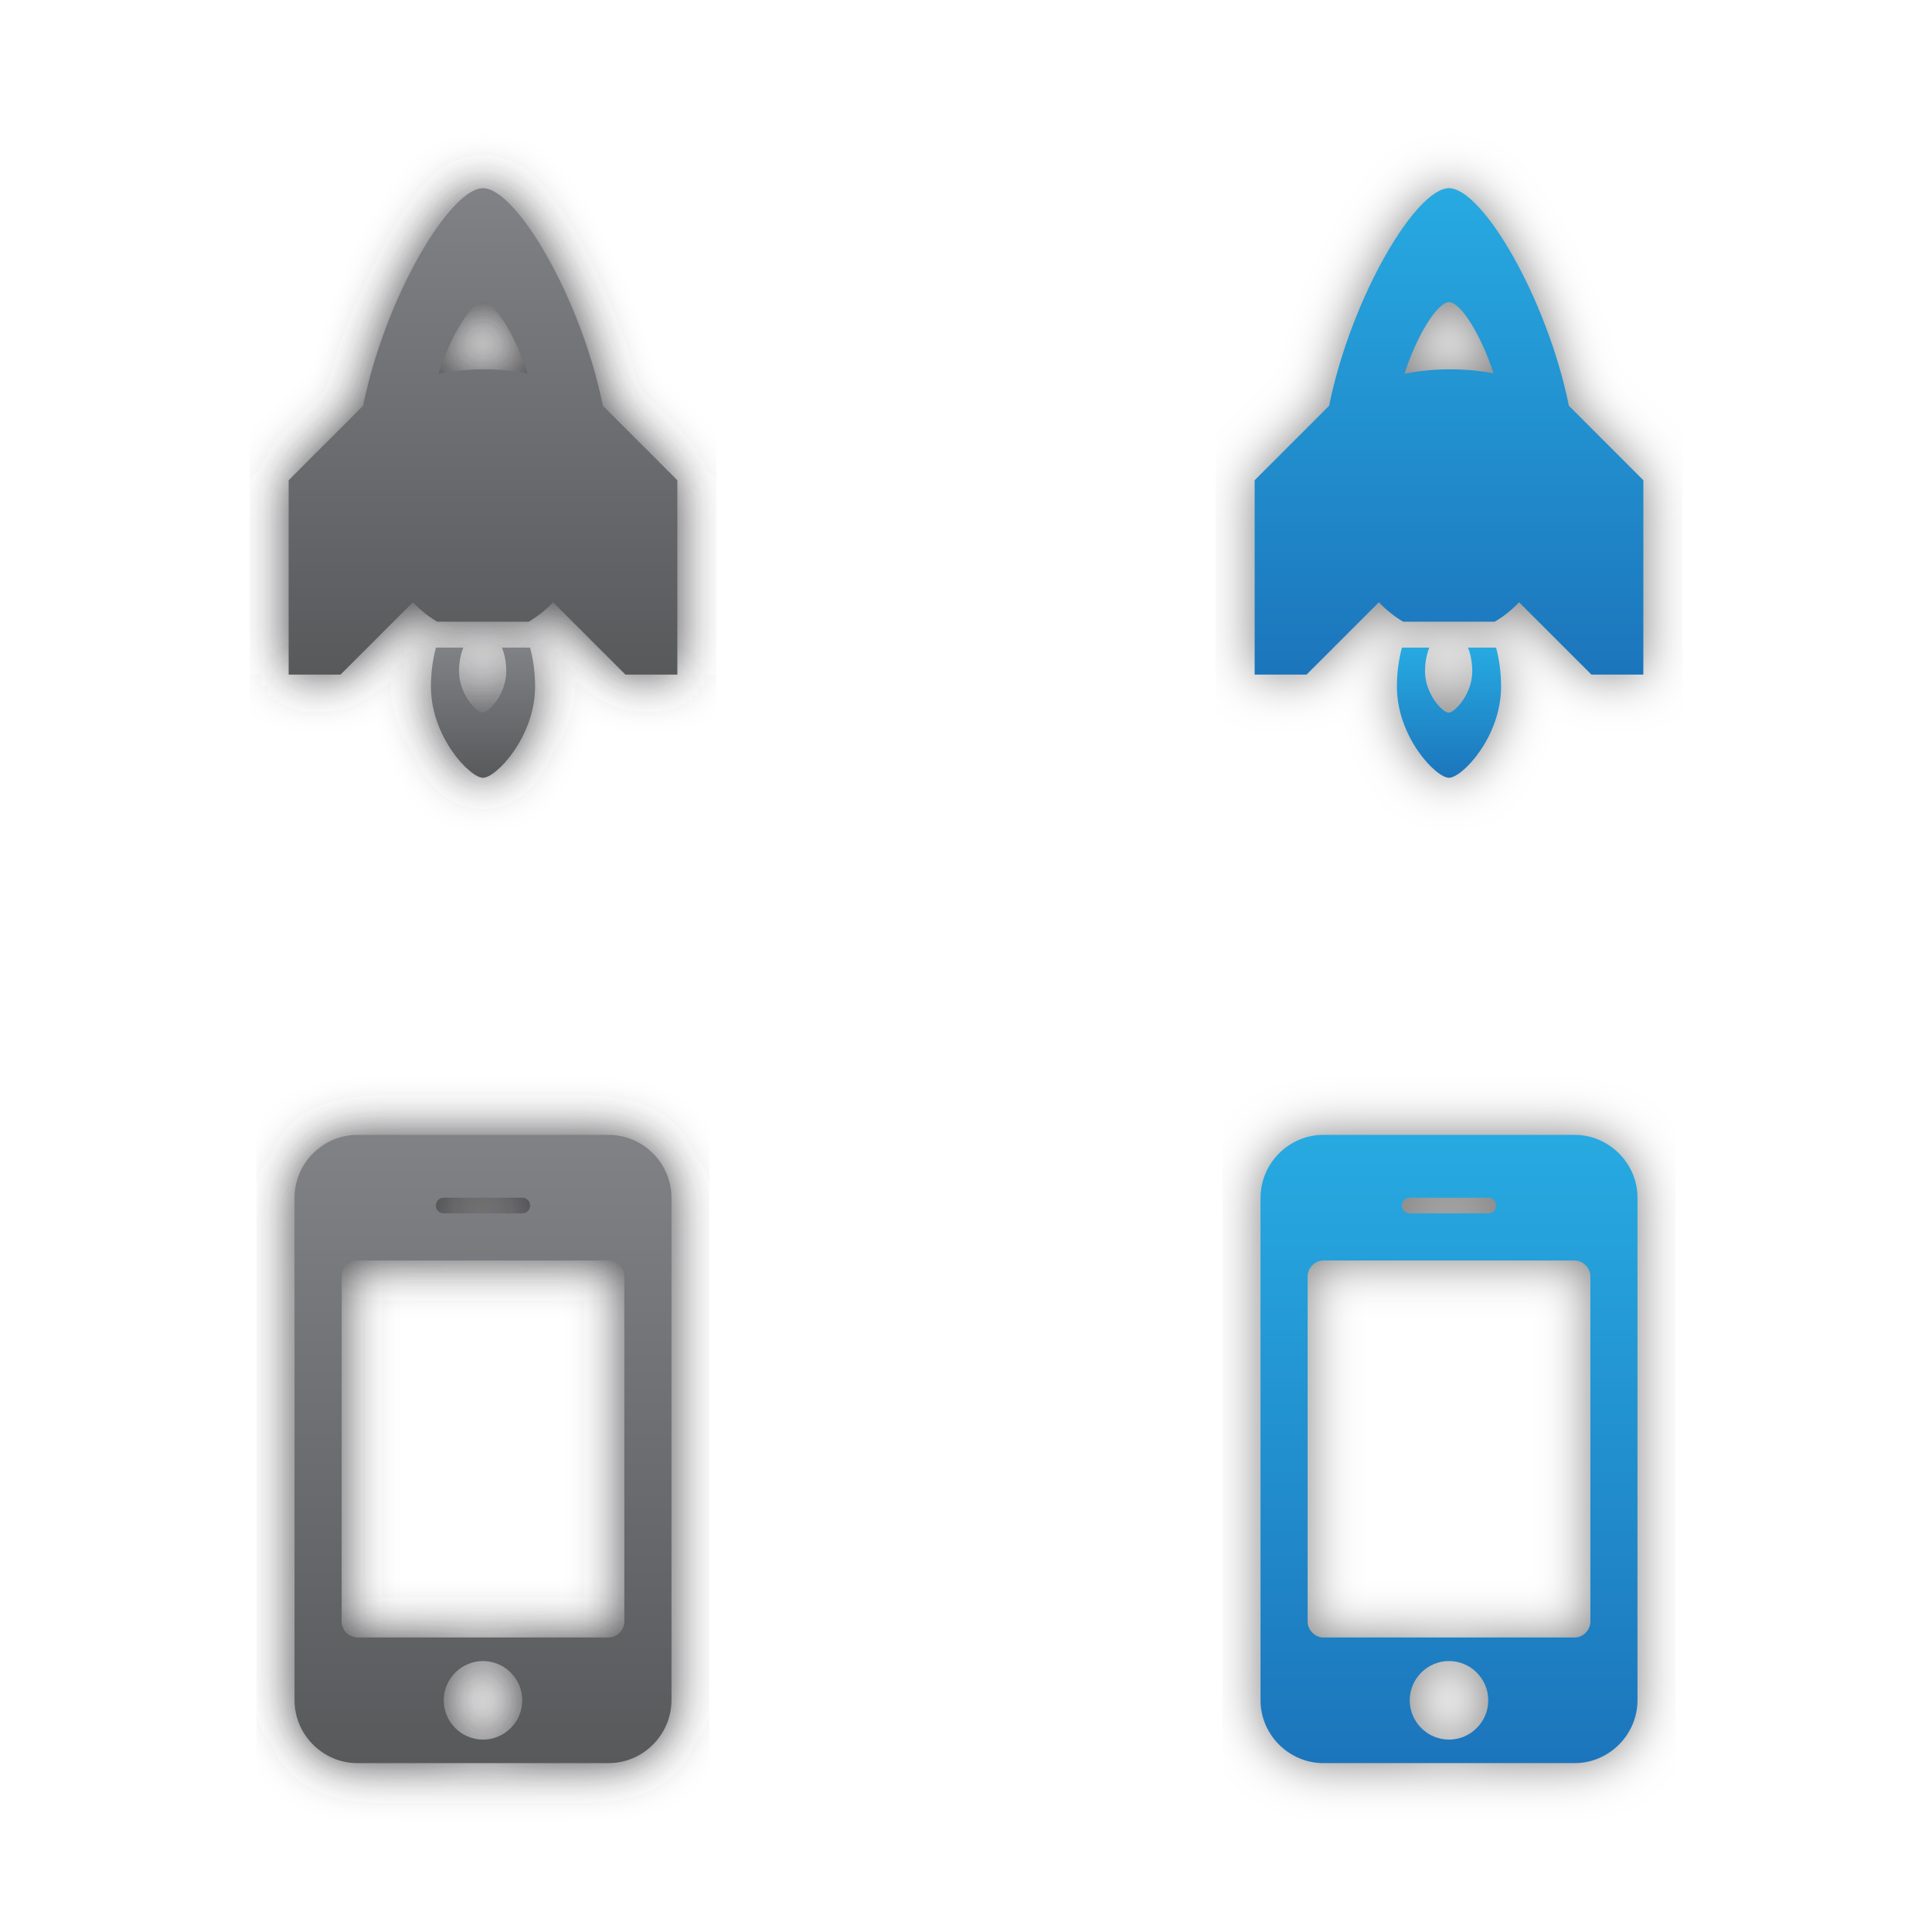
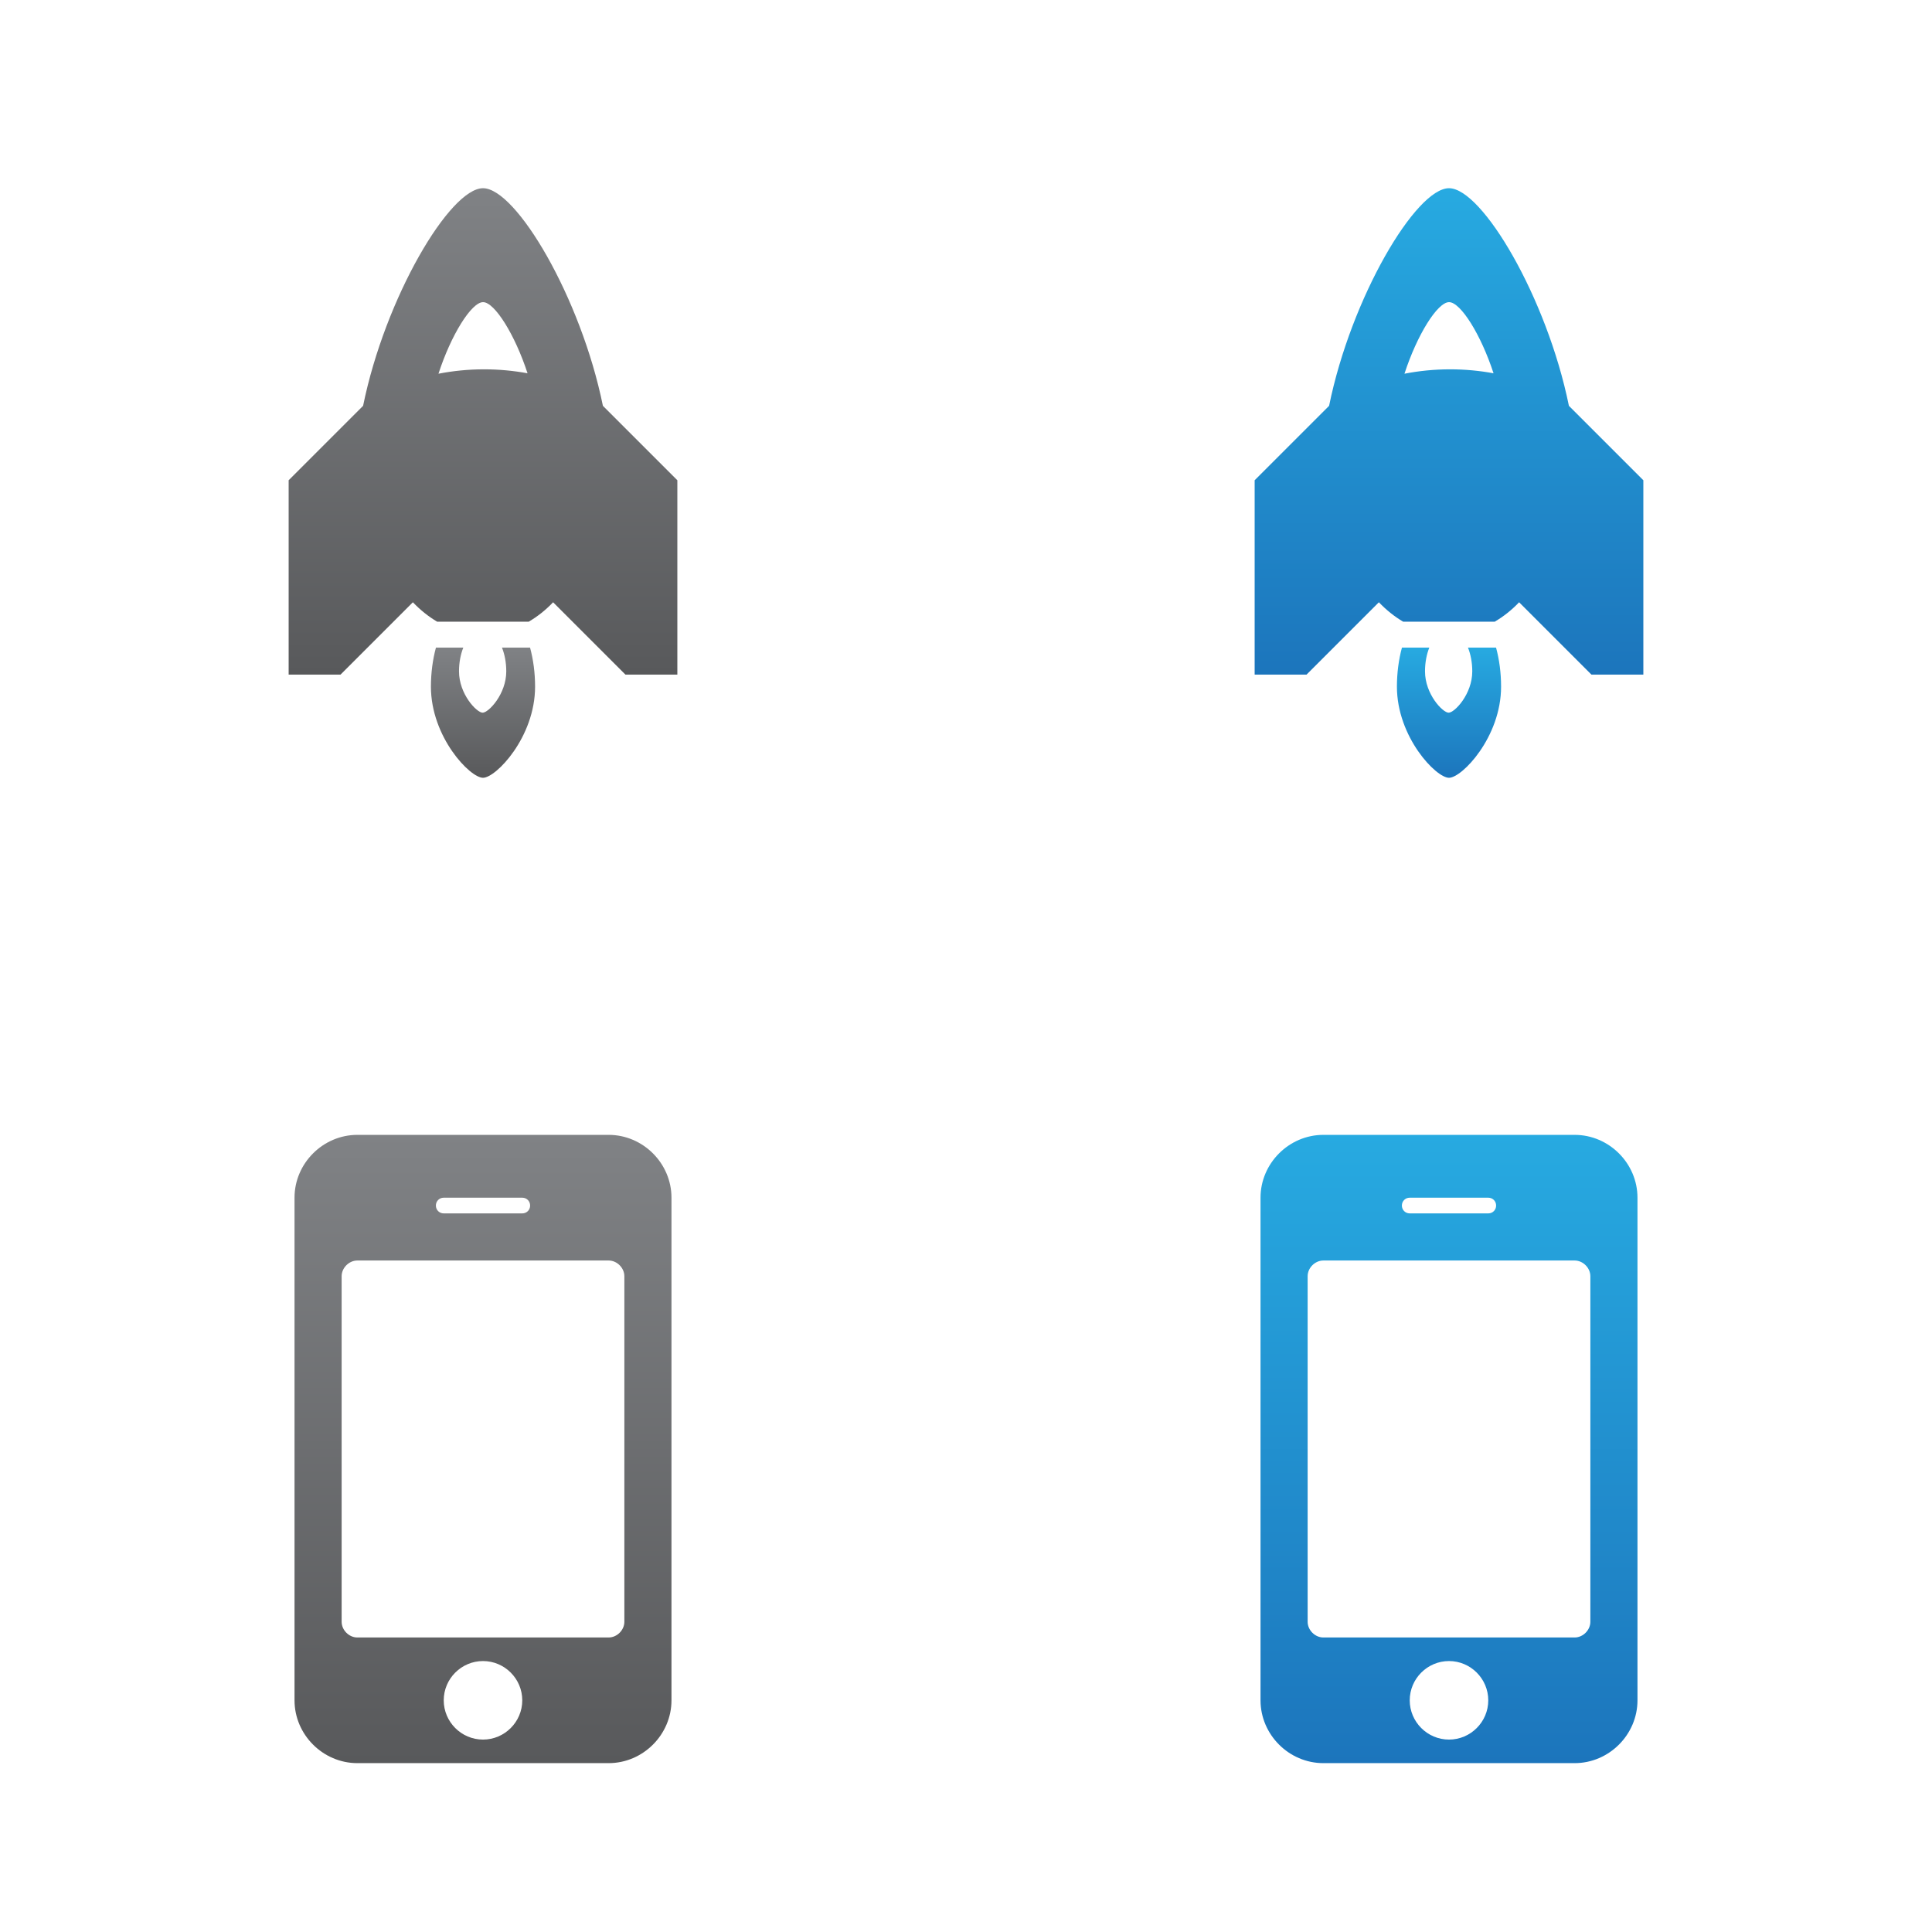
<svg xmlns="http://www.w3.org/2000/svg" version="1.1" id="Layer_1" x="0px" y="0px" width="160px" height="160px" viewBox="0 0 160 160" enable-background="new 0 0 160 160" xml:space="preserve">
+   <defs id="defs78" />
  <filter id="AI_GaussianBlur_4">
-     <feGaussianBlur stdDeviation="2" />
+     <feGaussianBlur stdDeviation="2" id="feGaussianBlur4" />
  </filter>
-   <g filter="url(#AI_GaussianBlur_4)">
-     <path fill="#414042" d="M55.609,140.812c0,2.846-2.357,5.203-5.203,5.203H29.594c-2.846,0-5.203-2.357-5.203-5.203V99.188   c0-2.846,2.357-5.203,5.203-5.203h20.812c2.846,0,5.203,2.357,5.203,5.203V140.812z M51.707,105.691   c0-0.691-0.61-1.301-1.301-1.301H29.594c-0.691,0-1.301,0.609-1.301,1.301v28.617c0,0.691,0.61,1.301,1.301,1.301h20.812   c0.691,0,1.301-0.609,1.301-1.301V105.691z M43.252,99.188h-6.504c-0.366,0-0.65,0.284-0.65,0.65s0.285,0.65,0.65,0.65h6.504   c0.366,0,0.65-0.284,0.65-0.65S43.618,99.188,43.252,99.188z M40,137.561c-1.789,0-3.252,1.463-3.252,3.252   s1.463,3.252,3.252,3.252s3.252-1.463,3.252-3.252S41.789,137.561,40,137.561z" />
+   <g id="g54">
+     <linearGradient id="SVGID_5_" gradientUnits="userSpaceOnUse" x1="40" y1="146.016" x2="40" y2="93.984">
+       <stop offset="0" style="stop-color:#58595B" id="stop57" />
+       <stop offset="1" style="stop-color:#808285" id="stop59" />
+     </linearGradient>
+     <path d="M55.609,140.812c0,2.846-2.357,5.203-5.203,5.203H29.594c-2.846,0-5.203-2.357-5.203-5.203V99.188   c0-2.846,2.357-5.203,5.203-5.203h20.812c2.846,0,5.203,2.357,5.203,5.203V140.812z M51.707,105.691   c0-0.691-0.61-1.301-1.301-1.301H29.594c-0.691,0-1.301,0.609-1.301,1.301v28.617c0,0.691,0.61,1.301,1.301,1.301h20.812   c0.691,0,1.301-0.609,1.301-1.301V105.691z M43.252,99.188h-6.504c-0.366,0-0.65,0.284-0.65,0.65s0.285,0.65,0.65,0.65h6.504   c0.366,0,0.65-0.284,0.65-0.65S43.618,99.188,43.252,99.188z M40,137.561c-1.789,0-3.252,1.463-3.252,3.252   s1.463,3.252,3.252,3.252s3.252-1.463,3.252-3.252S41.789,137.561,40,137.561z" id="path61" fill="url(#SVGID_5_)" />
  </g>
-   <g filter="url(#AI_GaussianBlur_4)">
-     <path fill="#414042" d="M40.001,15.587c-2.742,0.001-8.104,9.047-9.931,18.021l-6.165,6.164v16.095l4.297,0.001l5.991-5.991   c0.612,0.641,1.287,1.181,2.011,1.609h7.581c0.728-0.426,1.408-0.965,2.021-1.609l5.991,5.991l4.298-0.001V39.773l-6.165-6.164   C48.104,24.635,42.741,15.587,40.001,15.587z M40.006,25.023c0.955,0,2.636,2.682,3.683,5.891c-1.134-0.21-2.343-0.328-3.602-0.328   c-1.324,0-2.592,0.132-3.775,0.364C37.358,27.726,39.047,25.023,40.006,25.023z" />
-     <path fill="#414042" d="M41.927,55.598c0,1.891-1.467,3.424-1.957,3.424c-0.489,0-1.957-1.534-1.957-3.424   c0-0.732,0.133-1.409,0.356-1.967h-2.266c-0.266,0.98-0.415,2.077-0.416,3.235c0.001,4.168,3.234,7.547,4.313,7.547   s4.313-3.378,4.313-7.546c0-1.159-0.15-2.254-0.416-3.236l-2.326,0.001C41.794,54.188,41.927,54.865,41.927,55.598z" />
+   <g id="g16">
+     <linearGradient id="SVGID_1_" gradientUnits="userSpaceOnUse" x1="40" y1="55.868" x2="40" y2="15.587">
+       <stop offset="0" style="stop-color:#58595B" id="stop19" />
+       <stop offset="1" style="stop-color:#808285" id="stop21" />
+     </linearGradient>
+     <path fill="url(#SVGID_1_)" d="M40.001,15.587c-2.742,0.001-8.104,9.047-9.931,18.021l-6.165,6.164v16.095l4.297,0.001l5.991-5.991   c0.612,0.641,1.287,1.181,2.011,1.609h7.581c0.728-0.426,1.408-0.965,2.021-1.609l5.991,5.991l4.298-0.001V39.773l-6.165-6.164   C48.104,24.635,42.741,15.587,40.001,15.587z M40.006,25.023c0.955,0,2.636,2.682,3.683,5.891c-1.134-0.21-2.343-0.328-3.602-0.328   c-1.324,0-2.592,0.132-3.775,0.364C37.358,27.726,39.047,25.023,40.006,25.023z" id="path23" />
+     <linearGradient id="SVGID_2_" gradientUnits="userSpaceOnUse" x1="40" y1="64.413" x2="40" y2="53.631">
+       <stop offset="0" style="stop-color:#58595B" id="stop26" />
+       <stop offset="1" style="stop-color:#808285" id="stop28" />
+     </linearGradient>
+     <path fill="url(#SVGID_2_)" d="M41.927,55.598c0,1.891-1.467,3.424-1.957,3.424c-0.489,0-1.957-1.534-1.957-3.424   c0-0.732,0.133-1.409,0.356-1.967h-2.266c-0.266,0.98-0.415,2.077-0.416,3.235c0.001,4.168,3.234,7.547,4.313,7.547   s4.313-3.378,4.313-7.546c0-1.159-0.15-2.254-0.416-3.236l-2.326,0.001C41.794,54.188,41.927,54.865,41.927,55.598z" id="path30" />
  </g>
-   <g>
-     <linearGradient id="SVGID_1_" gradientUnits="userSpaceOnUse" x1="40" y1="55.868" x2="40" y2="15.587">
-       <stop offset="0" style="stop-color:#58595B" />
-       <stop offset="1" style="stop-color:#808285" />
+   <g id="g38">
+     <linearGradient id="SVGID_3_" gradientUnits="userSpaceOnUse" x1="120" y1="55.868" x2="120" y2="15.587">
+       <stop offset="0" style="stop-color:#1C75BC" id="stop41" />
+       <stop offset="1" style="stop-color:#27AAE1" id="stop43" />
    </linearGradient>
-     <path fill="url(#SVGID_1_)" d="M40.001,15.587c-2.742,0.001-8.104,9.047-9.931,18.021l-6.165,6.164v16.095l4.297,0.001l5.991-5.991   c0.612,0.641,1.287,1.181,2.011,1.609h7.581c0.728-0.426,1.408-0.965,2.021-1.609l5.991,5.991l4.298-0.001V39.773l-6.165-6.164   C48.104,24.635,42.741,15.587,40.001,15.587z M40.006,25.023c0.955,0,2.636,2.682,3.683,5.891c-1.134-0.21-2.343-0.328-3.602-0.328   c-1.324,0-2.592,0.132-3.775,0.364C37.358,27.726,39.047,25.023,40.006,25.023z" />
-     <linearGradient id="SVGID_2_" gradientUnits="userSpaceOnUse" x1="40" y1="64.413" x2="40" y2="53.631">
-       <stop offset="0" style="stop-color:#58595B" />
-       <stop offset="1" style="stop-color:#808285" />
+     <path fill="url(#SVGID_3_)" d="M120.001,15.587c-2.742,0.001-8.104,9.047-9.931,18.021l-6.165,6.164v16.095l4.297,0.001   l5.991-5.991c0.612,0.641,1.287,1.181,2.011,1.609h7.581c0.728-0.426,1.408-0.965,2.021-1.609l5.991,5.991l4.298-0.001V39.773   l-6.165-6.164C128.104,24.635,122.741,15.587,120.001,15.587z M120.006,25.023c0.955,0,2.636,2.682,3.683,5.891   c-1.134-0.21-2.343-0.328-3.602-0.328c-1.324,0-2.592,0.132-3.775,0.364C117.358,27.726,119.047,25.023,120.006,25.023z" id="path45" />
+     <linearGradient id="SVGID_4_" gradientUnits="userSpaceOnUse" x1="120" y1="64.413" x2="120" y2="53.631">
+       <stop offset="0" style="stop-color:#1C75BC" id="stop48" />
+       <stop offset="1" style="stop-color:#27AAE1" id="stop50" />
    </linearGradient>
-     <path fill="url(#SVGID_2_)" d="M41.927,55.598c0,1.891-1.467,3.424-1.957,3.424c-0.489,0-1.957-1.534-1.957-3.424   c0-0.732,0.133-1.409,0.356-1.967h-2.266c-0.266,0.98-0.415,2.077-0.416,3.235c0.001,4.168,3.234,7.547,4.313,7.547   s4.313-3.378,4.313-7.546c0-1.159-0.15-2.254-0.416-3.236l-2.326,0.001C41.794,54.188,41.927,54.865,41.927,55.598z" />
+     <path fill="url(#SVGID_4_)" d="M121.927,55.598c0,1.891-1.467,3.424-1.957,3.424c-0.489,0-1.957-1.534-1.957-3.424   c0-0.732,0.133-1.409,0.356-1.967h-2.266c-0.266,0.98-0.415,2.077-0.416,3.235c0.001,4.168,3.234,7.547,4.313,7.547   s4.313-3.378,4.313-7.546c0-1.159-0.15-2.254-0.416-3.236l-2.326,0.001C121.794,54.188,121.927,54.865,121.927,55.598z" id="path52" />
  </g>
-   <g opacity="0.5" filter="url(#AI_GaussianBlur_4)">
-     <path d="M120.001,15.587c-2.742,0.001-8.104,9.047-9.931,18.021l-6.165,6.164v16.095l4.297,0.001l5.991-5.991   c0.612,0.641,1.287,1.181,2.011,1.609h7.581c0.728-0.426,1.408-0.965,2.021-1.609l5.991,5.991l4.298-0.001V39.773l-6.165-6.164   C128.104,24.635,122.741,15.587,120.001,15.587z M120.006,25.023c0.955,0,2.636,2.682,3.683,5.891   c-1.134-0.21-2.343-0.328-3.602-0.328c-1.324,0-2.592,0.132-3.775,0.364C117.358,27.726,119.047,25.023,120.006,25.023z" />
-     <path d="M121.927,55.598c0,1.891-1.467,3.424-1.957,3.424c-0.489,0-1.957-1.534-1.957-3.424c0-0.732,0.133-1.409,0.356-1.967   h-2.266c-0.266,0.98-0.415,2.077-0.416,3.235c0.001,4.168,3.234,7.547,4.313,7.547s4.313-3.378,4.313-7.546   c0-1.159-0.15-2.254-0.416-3.236l-2.326,0.001C121.794,54.188,121.927,54.865,121.927,55.598z" />
-   </g>
-   <g>
-     <linearGradient id="SVGID_3_" gradientUnits="userSpaceOnUse" x1="120" y1="55.868" x2="120" y2="15.587">
-       <stop offset="0" style="stop-color:#1C75BC" />
-       <stop offset="1" style="stop-color:#27AAE1" />
+   <g id="g67">
+     <linearGradient id="SVGID_6_" gradientUnits="userSpaceOnUse" x1="120" y1="146.016" x2="120" y2="93.984">
+       <stop offset="0" style="stop-color:#1C75BC" id="stop70" />
+       <stop offset="1" style="stop-color:#27AAE1" id="stop72" />
    </linearGradient>
-     <path fill="url(#SVGID_3_)" d="M120.001,15.587c-2.742,0.001-8.104,9.047-9.931,18.021l-6.165,6.164v16.095l4.297,0.001   l5.991-5.991c0.612,0.641,1.287,1.181,2.011,1.609h7.581c0.728-0.426,1.408-0.965,2.021-1.609l5.991,5.991l4.298-0.001V39.773   l-6.165-6.164C128.104,24.635,122.741,15.587,120.001,15.587z M120.006,25.023c0.955,0,2.636,2.682,3.683,5.891   c-1.134-0.21-2.343-0.328-3.602-0.328c-1.324,0-2.592,0.132-3.775,0.364C117.358,27.726,119.047,25.023,120.006,25.023z" />
-     <linearGradient id="SVGID_4_" gradientUnits="userSpaceOnUse" x1="120" y1="64.413" x2="120" y2="53.631">
-       <stop offset="0" style="stop-color:#1C75BC" />
-       <stop offset="1" style="stop-color:#27AAE1" />
-     </linearGradient>
-     <path fill="url(#SVGID_4_)" d="M121.927,55.598c0,1.891-1.467,3.424-1.957,3.424c-0.489,0-1.957-1.534-1.957-3.424   c0-0.732,0.133-1.409,0.356-1.967h-2.266c-0.266,0.98-0.415,2.077-0.416,3.235c0.001,4.168,3.234,7.547,4.313,7.547   s4.313-3.378,4.313-7.546c0-1.159-0.15-2.254-0.416-3.236l-2.326,0.001C121.794,54.188,121.927,54.865,121.927,55.598z" />
-   </g>
-   <g>
-     <linearGradient id="SVGID_5_" gradientUnits="userSpaceOnUse" x1="40" y1="146.016" x2="40" y2="93.984">
-       <stop offset="0" style="stop-color:#58595B" />
-       <stop offset="1" style="stop-color:#808285" />
-     </linearGradient>
-     <path fill="url(#SVGID_5_)" d="M55.609,140.812c0,2.846-2.357,5.203-5.203,5.203H29.594c-2.846,0-5.203-2.357-5.203-5.203V99.188   c0-2.846,2.357-5.203,5.203-5.203h20.812c2.846,0,5.203,2.357,5.203,5.203V140.812z M51.707,105.691   c0-0.691-0.61-1.301-1.301-1.301H29.594c-0.691,0-1.301,0.609-1.301,1.301v28.617c0,0.691,0.61,1.301,1.301,1.301h20.812   c0.691,0,1.301-0.609,1.301-1.301V105.691z M43.252,99.188h-6.504c-0.366,0-0.65,0.284-0.65,0.65s0.285,0.65,0.65,0.65h6.504   c0.366,0,0.65-0.284,0.65-0.65S43.618,99.188,43.252,99.188z M40,137.561c-1.789,0-3.252,1.463-3.252,3.252   s1.463,3.252,3.252,3.252s3.252-1.463,3.252-3.252S41.789,137.561,40,137.561z" />
-   </g>
-   <g opacity="0.5" filter="url(#AI_GaussianBlur_4)">
-     <path d="M135.609,140.812c0,2.846-2.357,5.203-5.203,5.203h-20.812c-2.846,0-5.203-2.357-5.203-5.203V99.188   c0-2.846,2.357-5.203,5.203-5.203h20.812c2.846,0,5.203,2.357,5.203,5.203V140.812z M131.707,105.691   c0-0.691-0.61-1.301-1.301-1.301h-20.812c-0.691,0-1.301,0.609-1.301,1.301v28.617c0,0.691,0.61,1.301,1.301,1.301h20.812   c0.691,0,1.301-0.609,1.301-1.301V105.691z M123.252,99.188h-6.504c-0.366,0-0.65,0.284-0.65,0.65s0.285,0.65,0.65,0.65h6.504   c0.366,0,0.65-0.284,0.65-0.65S123.618,99.188,123.252,99.188z M120,137.561c-1.789,0-3.252,1.463-3.252,3.252   s1.463,3.252,3.252,3.252s3.252-1.463,3.252-3.252S121.789,137.561,120,137.561z" />
-   </g>
-   <g>
-     <linearGradient id="SVGID_6_" gradientUnits="userSpaceOnUse" x1="120" y1="146.016" x2="120" y2="93.984">
-       <stop offset="0" style="stop-color:#1C75BC" />
-       <stop offset="1" style="stop-color:#27AAE1" />
-     </linearGradient>
-     <path fill="url(#SVGID_6_)" d="M135.609,140.812c0,2.846-2.357,5.203-5.203,5.203h-20.812c-2.846,0-5.203-2.357-5.203-5.203V99.188   c0-2.846,2.357-5.203,5.203-5.203h20.812c2.846,0,5.203,2.357,5.203,5.203V140.812z M131.707,105.691   c0-0.691-0.61-1.301-1.301-1.301h-20.812c-0.691,0-1.301,0.609-1.301,1.301v28.617c0,0.691,0.61,1.301,1.301,1.301h20.812   c0.691,0,1.301-0.609,1.301-1.301V105.691z M123.252,99.188h-6.504c-0.366,0-0.65,0.284-0.65,0.65s0.285,0.65,0.65,0.65h6.504   c0.366,0,0.65-0.284,0.65-0.65S123.618,99.188,123.252,99.188z M120,137.561c-1.789,0-3.252,1.463-3.252,3.252   s1.463,3.252,3.252,3.252s3.252-1.463,3.252-3.252S121.789,137.561,120,137.561z" />
+     <path fill="url(#SVGID_6_)" d="M135.609,140.812c0,2.846-2.357,5.203-5.203,5.203h-20.812c-2.846,0-5.203-2.357-5.203-5.203V99.188   c0-2.846,2.357-5.203,5.203-5.203h20.812c2.846,0,5.203,2.357,5.203,5.203V140.812z M131.707,105.691   c0-0.691-0.61-1.301-1.301-1.301h-20.812c-0.691,0-1.301,0.609-1.301,1.301v28.617c0,0.691,0.61,1.301,1.301,1.301h20.812   c0.691,0,1.301-0.609,1.301-1.301V105.691z M123.252,99.188h-6.504c-0.366,0-0.65,0.284-0.65,0.65s0.285,0.65,0.65,0.65h6.504   c0.366,0,0.65-0.284,0.65-0.65S123.618,99.188,123.252,99.188z M120,137.561c-1.789,0-3.252,1.463-3.252,3.252   s1.463,3.252,3.252,3.252s3.252-1.463,3.252-3.252S121.789,137.561,120,137.561z" id="path74" />
  </g>
</svg>
